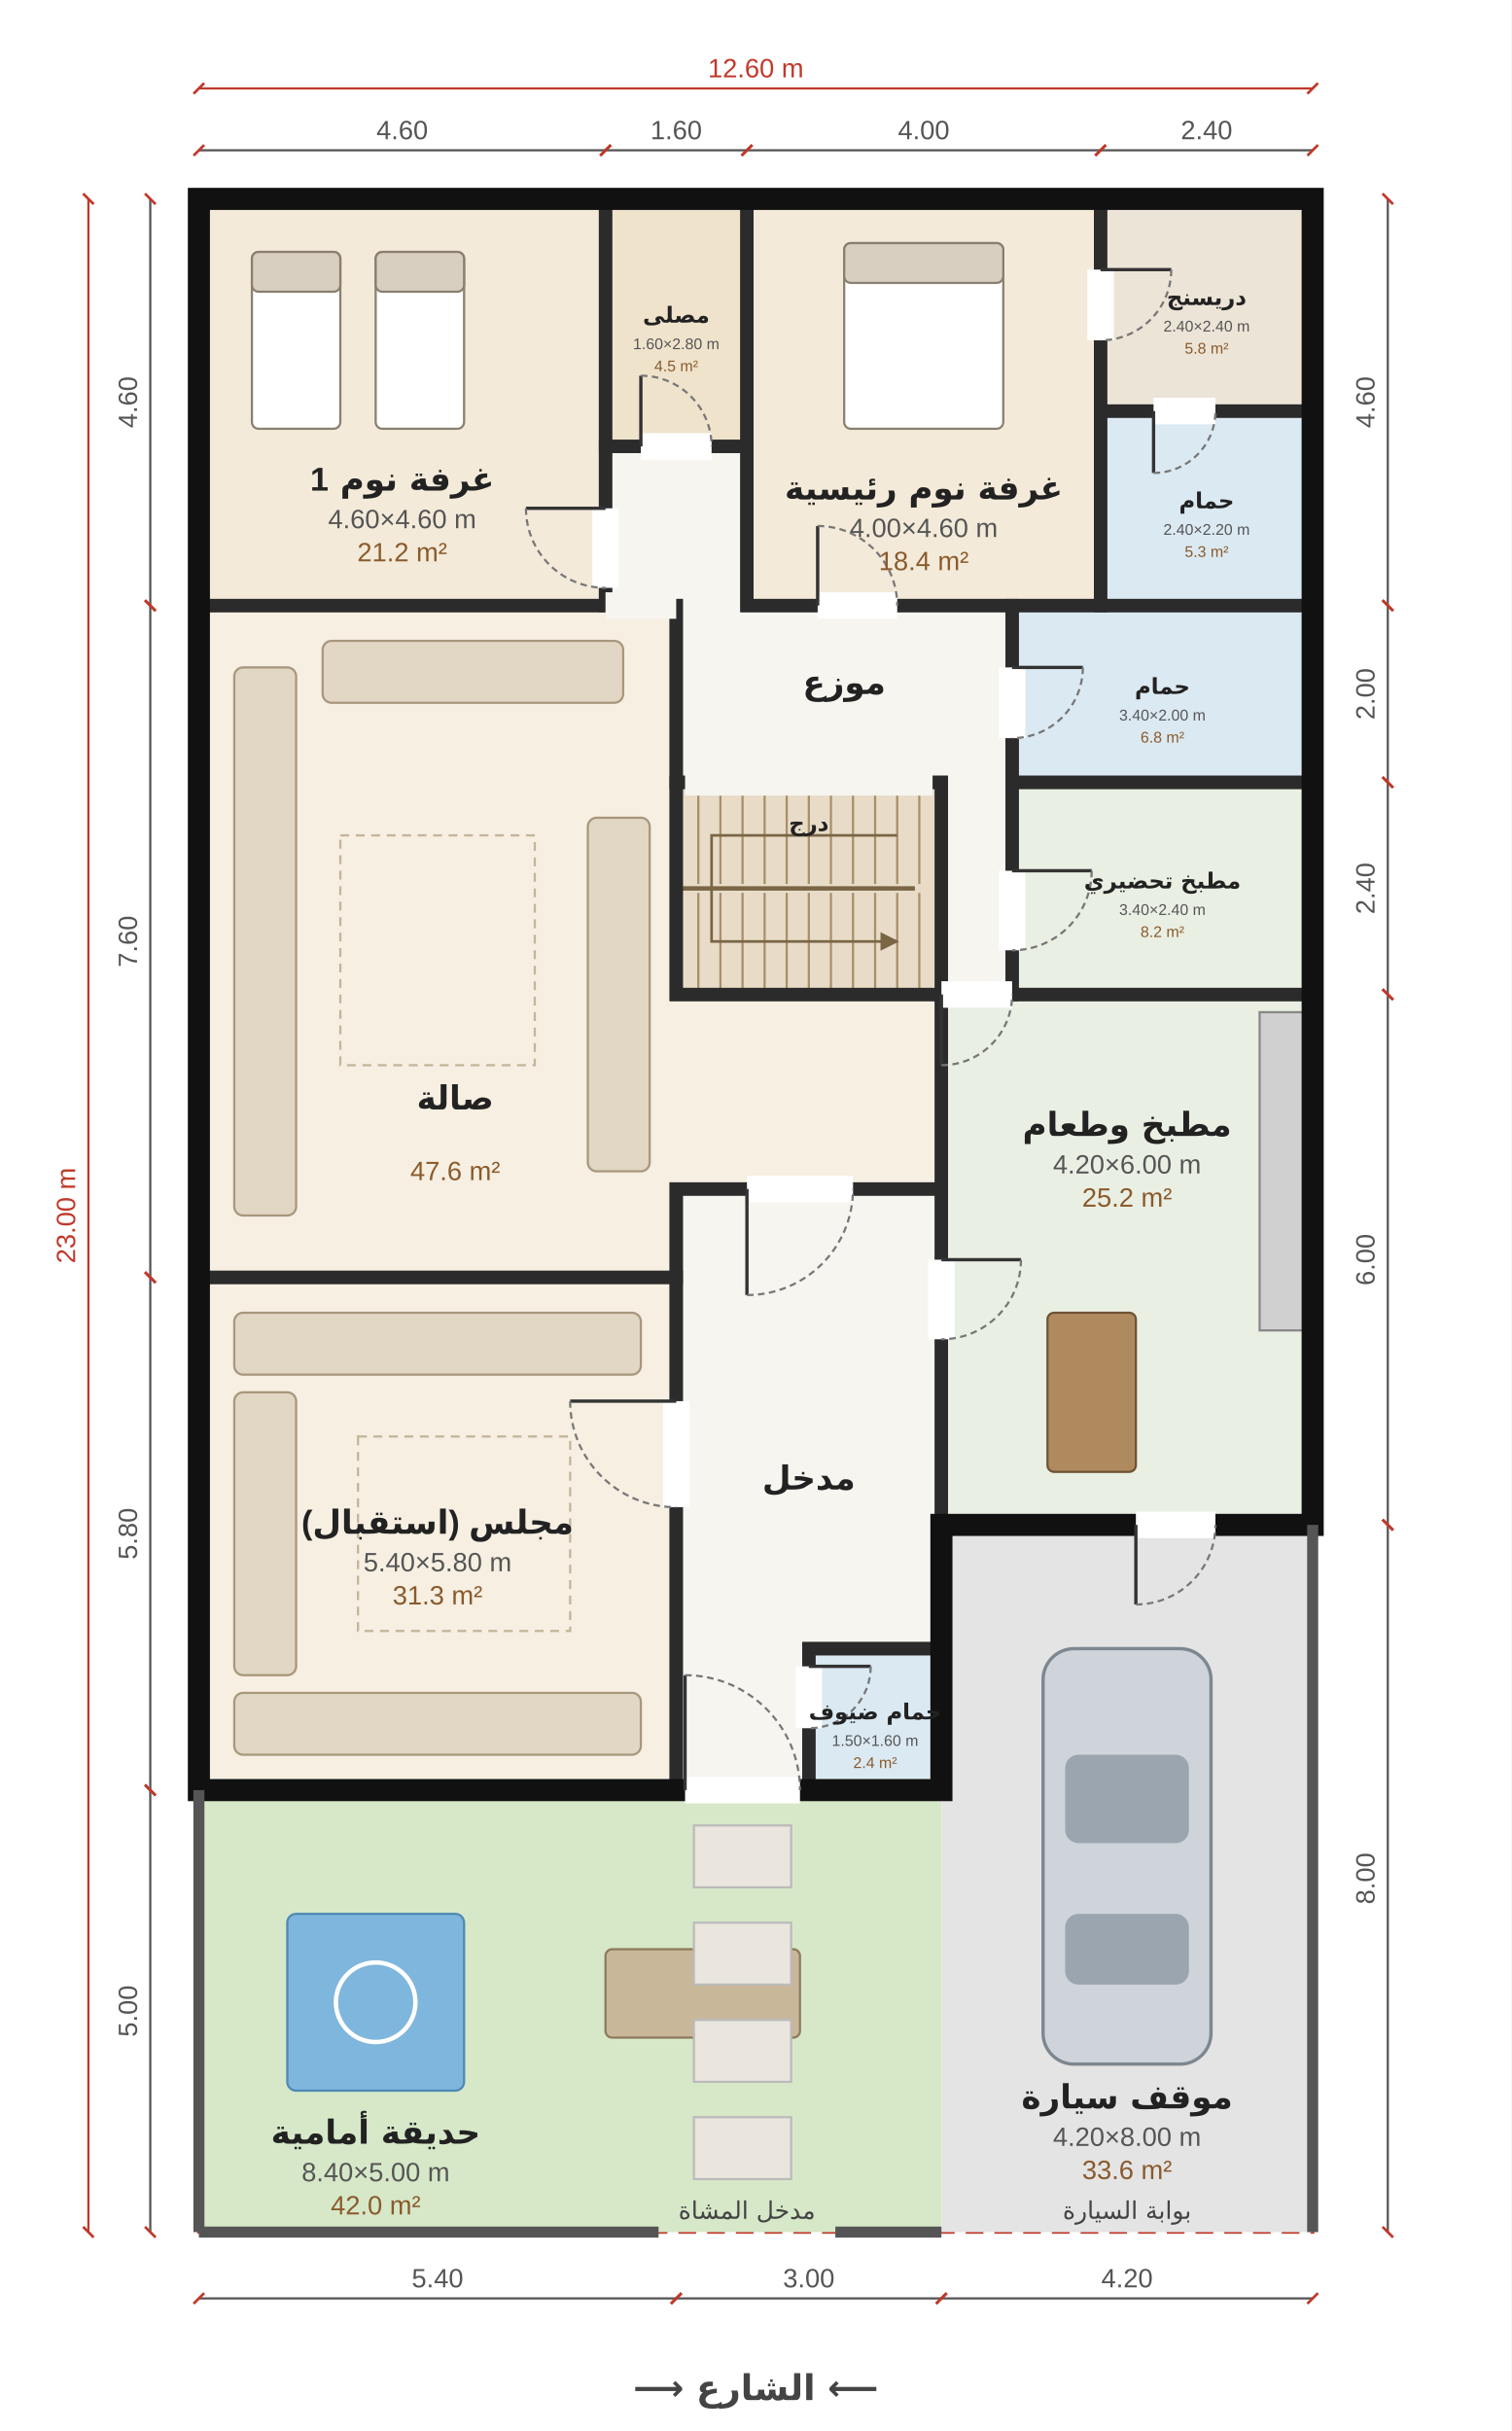
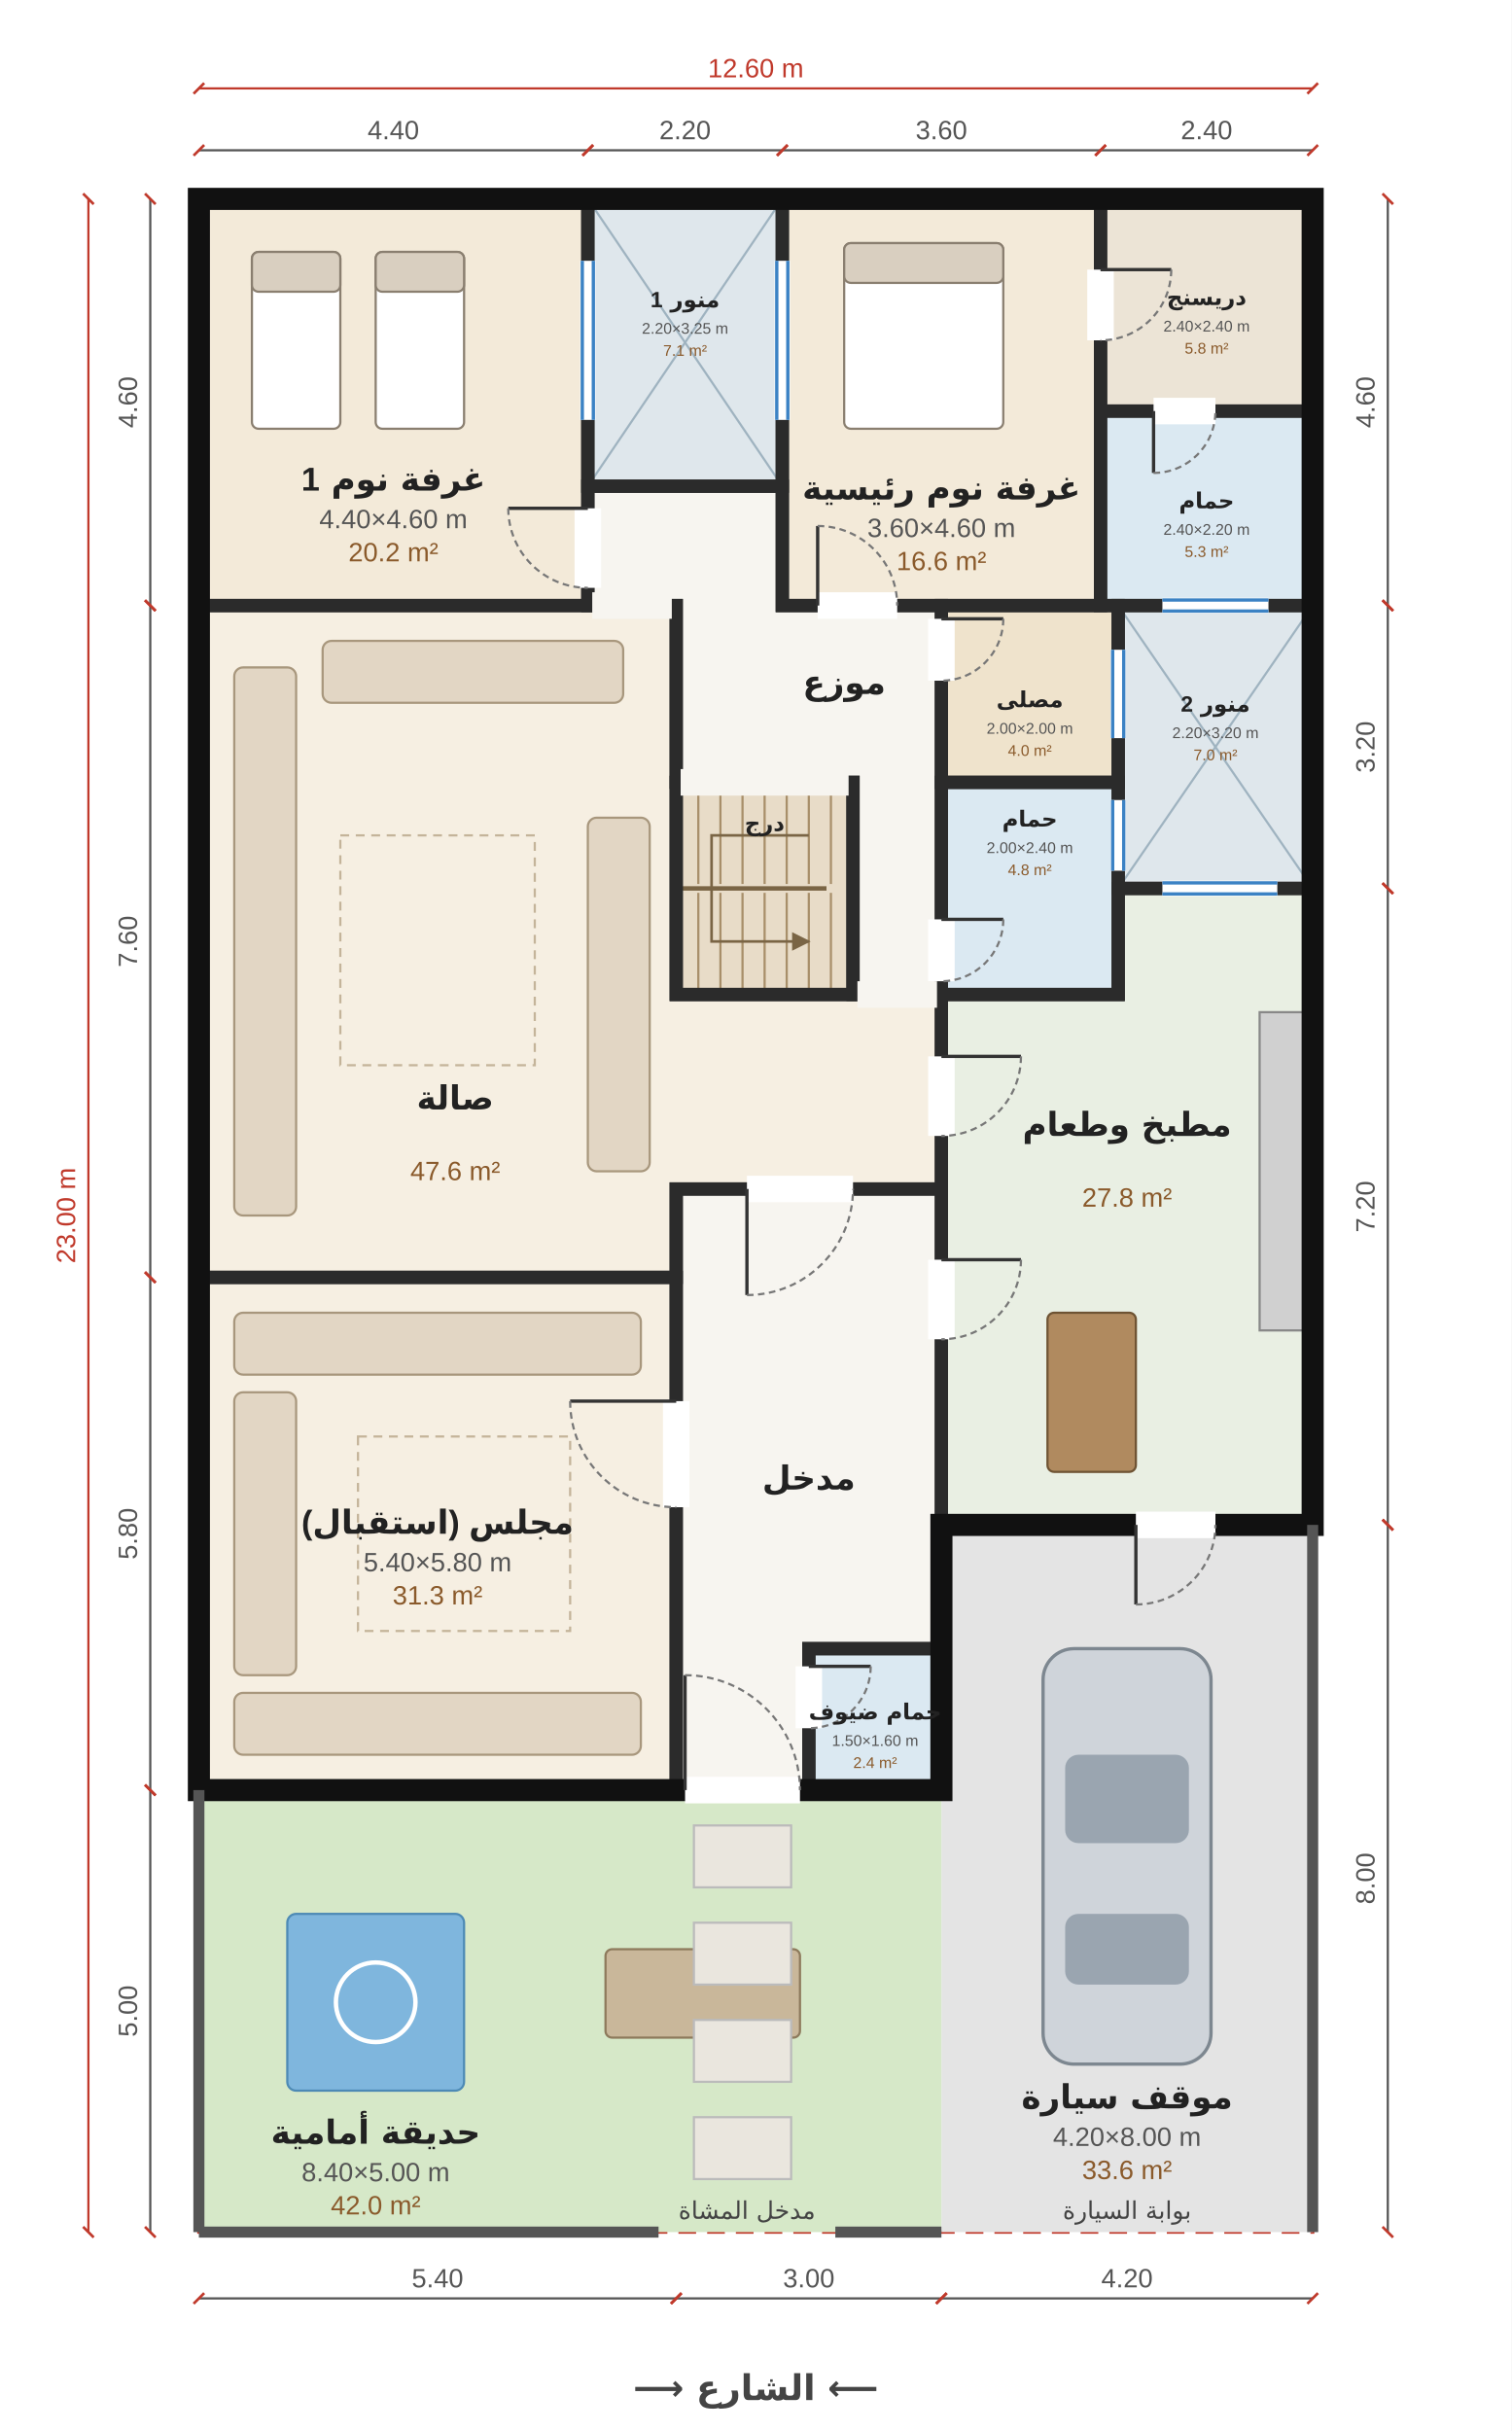
<svg xmlns="http://www.w3.org/2000/svg" viewBox="0 0 684 1100" width="684" height="1100" font-family="Tahoma, Arial, sans-serif" direction="rtl">
  <rect width="684" height="1100" fill="#ffffff" />
  <rect x="90" y="90" width="504.0" height="920.0" fill="none" stroke="#c0392b" stroke-width="1.5" stroke-dasharray="8 5" />
-   <polygon points="90.0,90.0 274.0,90.0 274.0,274.0 90.0,274.0" fill="#f3ead9" />
-   <polygon points="274.0,90.0 338.0,90.0 338.0,202.0 274.0,202.0" fill="#efe3cc" />
-   <polygon points="338.0,90.0 498.0,90.0 498.0,274.0 338.0,274.0" fill="#f3ead9" />
+   <polygon points="90.0,90.0 266.0,90.0 266.0,274.0 90.0,274.0" fill="#f3ead9" />
+   <polygon points="266.0,90.0 354.0,90.0 354.0,220.0 266.0,220.0" fill="#dfe7ec" />
+   <polygon points="354.0,90.0 498.0,90.0 498.0,274.0 354.0,274.0" fill="#f3ead9" />
  <polygon points="498.0,90.0 594.0,90.0 594.0,186.0 498.0,186.0" fill="#ece4d6" />
  <polygon points="498.0,186.0 594.0,186.0 594.0,274.0 498.0,274.0" fill="#dbe9f2" />
-   <polygon points="274.0,202.0 338.0,202.0 338.0,274.0 458.0,274.0 458.0,450.0 426.0,450.0 426.0,354.0 306.0,354.0 306.0,274.0 274.0,274.0" fill="#f7f5f0" />
-   <polygon points="458.0,274.0 594.0,274.0 594.0,354.0 458.0,354.0" fill="#dbe9f2" />
-   <polygon points="458.0,354.0 594.0,354.0 594.0,450.0 458.0,450.0" fill="#e9efe3" />
+   <polygon points="266.0,220.0 354.0,220.0 354.0,274.0 426.0,274.0 426.0,450.0 386.0,450.0 386.0,354.0 306.0,354.0 306.0,274.0 266.0,274.0" fill="#f7f5f0" />
+   <polygon points="426.0,274.0 506.0,274.0 506.0,354.0 426.0,354.0" fill="#efe3cc" />
+   <polygon points="426.0,354.0 506.0,354.0 506.0,450.0 426.0,450.0" fill="#dbe9f2" />
+   <polygon points="506.0,274.0 594.0,274.0 594.0,402.0 506.0,402.0" fill="#dfe7ec" />
  <polygon points="90.0,274.0 306.0,274.0 306.0,450.0 426.0,450.0 426.0,538.0 306.0,538.0 306.0,578.0 90.0,578.0" fill="#f6efe2" />
-   <polygon points="306.0,354.0 426.0,354.0 426.0,450.0 306.0,450.0" fill="#e8dcc8" />
-   <polygon points="426.0,450.0 594.0,450.0 594.0,690.0 426.0,690.0" fill="#e9efe3" />
+   <polygon points="306.0,354.0 386.0,354.0 386.0,450.0 306.0,450.0" fill="#e8dcc8" />
+   <polygon points="426.0,450.0 506.0,450.0 506.0,402.0 594.0,402.0 594.0,690.0 426.0,690.0" fill="#e9efe3" />
  <polygon points="90.0,578.0 306.0,578.0 306.0,810.0 90.0,810.0" fill="#f6efe2" />
  <polygon points="306.0,538.0 426.0,538.0 426.0,746.0 366.0,746.0 366.0,810.0 306.0,810.0" fill="#f7f5f0" />
  <polygon points="366.0,746.0 426.0,746.0 426.0,810.0 366.0,810.0" fill="#dbe9f2" />
  <polygon points="426.0,690.0 594.0,690.0 594.0,1010.0 426.0,1010.0" fill="#e4e4e4" />
  <polygon points="90.0,810.0 426.0,810.0 426.0,1010.0 90.0,1010.0" fill="#d6e8c8" />
  <line x1="316.0" y1="354.0" x2="316.0" y2="400.0" stroke="#a88f6a" stroke-width="1" />
  <line x1="316.0" y1="404.0" x2="316.0" y2="450.0" stroke="#a88f6a" stroke-width="1" />
  <line x1="326.0" y1="354.0" x2="326.0" y2="400.0" stroke="#a88f6a" stroke-width="1" />
  <line x1="326.0" y1="404.0" x2="326.0" y2="450.0" stroke="#a88f6a" stroke-width="1" />
  <line x1="336.0" y1="354.0" x2="336.0" y2="400.0" stroke="#a88f6a" stroke-width="1" />
  <line x1="336.0" y1="404.0" x2="336.0" y2="450.0" stroke="#a88f6a" stroke-width="1" />
  <line x1="346.0" y1="354.0" x2="346.0" y2="400.0" stroke="#a88f6a" stroke-width="1" />
  <line x1="346.0" y1="404.0" x2="346.0" y2="450.0" stroke="#a88f6a" stroke-width="1" />
  <line x1="356.0" y1="354.0" x2="356.0" y2="400.0" stroke="#a88f6a" stroke-width="1" />
  <line x1="356.0" y1="404.0" x2="356.0" y2="450.0" stroke="#a88f6a" stroke-width="1" />
  <line x1="366.0" y1="354.0" x2="366.0" y2="400.0" stroke="#a88f6a" stroke-width="1" />
  <line x1="366.0" y1="404.0" x2="366.0" y2="450.0" stroke="#a88f6a" stroke-width="1" />
  <line x1="376.0" y1="354.0" x2="376.0" y2="400.0" stroke="#a88f6a" stroke-width="1" />
  <line x1="376.0" y1="404.0" x2="376.0" y2="450.0" stroke="#a88f6a" stroke-width="1" />
-   <line x1="386.0" y1="354.0" x2="386.0" y2="400.0" stroke="#a88f6a" stroke-width="1" />
-   <line x1="386.0" y1="404.0" x2="386.0" y2="450.0" stroke="#a88f6a" stroke-width="1" />
-   <line x1="396.0" y1="354.0" x2="396.0" y2="400.0" stroke="#a88f6a" stroke-width="1" />
-   <line x1="396.0" y1="404.0" x2="396.0" y2="450.0" stroke="#a88f6a" stroke-width="1" />
-   <line x1="406.0" y1="354.0" x2="406.0" y2="400.0" stroke="#a88f6a" stroke-width="1" />
-   <line x1="406.0" y1="404.0" x2="406.0" y2="450.0" stroke="#a88f6a" stroke-width="1" />
-   <line x1="416.0" y1="354.0" x2="416.0" y2="400.0" stroke="#a88f6a" stroke-width="1" />
-   <line x1="416.0" y1="404.0" x2="416.0" y2="450.0" stroke="#a88f6a" stroke-width="1" />
-   <line x1="306.0" y1="402.0" x2="414.0" y2="402.0" stroke="#7a6545" stroke-width="2" />
-   <path d="M406.0,378.0 L322.0,378.0 L322.0,426.0 L406.0,426.0" fill="none" stroke="#7a6545" stroke-width="1.2" marker-end="url(#arr)" />
+   <line x1="306.0" y1="402.0" x2="374.0" y2="402.0" stroke="#7a6545" stroke-width="2" />
+   <path d="M366.0,378.0 L322.0,378.0 L322.0,426.0 L366.0,426.0" fill="none" stroke="#7a6545" stroke-width="1.2" marker-end="url(#arr)" />
  <rect x="130.0" y="866.0" width="80.0" height="80.0" fill="#7fb6dd" stroke="#4d8ab5" rx="4" />
  <circle cx="170.0" cy="906.0" r="18.0" fill="none" stroke="#fff" stroke-width="2" />
  <rect x="274.0" y="882.0" width="88.0" height="40.0" fill="#c9b79a" stroke="#8d7a5c" rx="3" />
  <rect x="314.0" y="826.0" width="44.0" height="28.0" fill="#eae6de" stroke="#bbb" />
  <rect x="314.0" y="870.0" width="44.0" height="28.0" fill="#eae6de" stroke="#bbb" />
  <rect x="314.0" y="914" width="44.0" height="28.0" fill="#eae6de" stroke="#bbb" />
  <rect x="314.0" y="958.0" width="44.0" height="28.0" fill="#eae6de" stroke="#bbb" />
  <rect x="472.0" y="746.0" width="76.0" height="188.0" rx="14" fill="#cfd4da" stroke="#7d8790" stroke-width="1.5" />
  <rect x="482.0" y="794.0" width="56.0" height="40.0" rx="6" fill="#9aa5b0" />
  <rect x="482.0" y="866.0" width="56.0" height="32.0" rx="6" fill="#9aa5b0" />
  <rect x="114.0" y="114.0" width="40.0" height="80.0" fill="#fff" stroke="#8a7f70" rx="3" />
  <rect x="114.0" y="114.0" width="40.0" height="18.0" fill="#d9cfc0" stroke="#8a7f70" rx="3" />
  <rect x="170.0" y="114.0" width="40.0" height="80.0" fill="#fff" stroke="#8a7f70" rx="3" />
  <rect x="170.0" y="114.0" width="40.0" height="18.0" fill="#d9cfc0" stroke="#8a7f70" rx="3" />
  <rect x="382.0" y="110.0" width="72.0" height="84.0" fill="#fff" stroke="#8a7f70" rx="3" />
  <rect x="382.0" y="110.0" width="72.0" height="18.0" fill="#d9cfc0" stroke="#8a7f70" rx="3" />
  <rect x="570.0" y="458.0" width="24.0" height="144.0" fill="#d0d0d0" stroke="#888" />
  <rect x="474.0" y="594.0" width="40.0" height="72.0" fill="#b08a5f" stroke="#6e5333" rx="3" />
  <rect x="106.0" y="594.0" width="184.0" height="28.0" fill="#e2d6c4" stroke="#a8977d" rx="4" />
  <rect x="106.0" y="766.0" width="184.0" height="28.0" fill="#e2d6c4" stroke="#a8977d" rx="4" />
  <rect x="106.0" y="630.0" width="28.0" height="128.0" fill="#e2d6c4" stroke="#a8977d" rx="4" />
  <rect x="106.0" y="302.0" width="28.0" height="248.0" fill="#e2d6c4" stroke="#a8977d" rx="4" />
  <rect x="146.0" y="290.0" width="136.0" height="28.0" fill="#e2d6c4" stroke="#a8977d" rx="4" />
  <rect x="266.0" y="370.0" width="28.0" height="160.0" fill="#e2d6c4" stroke="#a8977d" rx="4" />
  <rect x="162.0" y="650.0" width="96.0" height="88.0" fill="none" stroke="#c4b49a" stroke-dasharray="4 3" />
  <rect x="154.0" y="378.0" width="88.0" height="104.0" fill="none" stroke="#c4b49a" stroke-dasharray="4 3" />
-   <polygon points="90.0,90.0 274.0,90.0 274.0,274.0 90.0,274.0" fill="none" stroke="#2b2b2b" stroke-width="6.0" stroke-linejoin="miter" />
-   <polygon points="274.0,90.0 338.0,90.0 338.0,202.0 274.0,202.0" fill="none" stroke="#2b2b2b" stroke-width="6.0" stroke-linejoin="miter" />
-   <polygon points="338.0,90.0 498.0,90.0 498.0,274.0 338.0,274.0" fill="none" stroke="#2b2b2b" stroke-width="6.0" stroke-linejoin="miter" />
+   <line x1="266.0" y1="90" x2="354.0" y2="220.0" stroke="#9fb3c0" stroke-width="1" />
+   <line x1="354.0" y1="90" x2="266.0" y2="220.0" stroke="#9fb3c0" stroke-width="1" />
+   <line x1="506.0" y1="274.0" x2="594.0" y2="402.0" stroke="#9fb3c0" stroke-width="1" />
+   <line x1="594.0" y1="274.0" x2="506.0" y2="402.0" stroke="#9fb3c0" stroke-width="1" />
+   <polygon points="90.0,90.0 266.0,90.0 266.0,274.0 90.0,274.0" fill="none" stroke="#2b2b2b" stroke-width="6.0" stroke-linejoin="miter" />
+   <polygon points="266.0,90.0 354.0,90.0 354.0,220.0 266.0,220.0" fill="none" stroke="#2b2b2b" stroke-width="6.0" stroke-linejoin="miter" />
+   <polygon points="354.0,90.0 498.0,90.0 498.0,274.0 354.0,274.0" fill="none" stroke="#2b2b2b" stroke-width="6.0" stroke-linejoin="miter" />
  <polygon points="498.0,90.0 594.0,90.0 594.0,186.0 498.0,186.0" fill="none" stroke="#2b2b2b" stroke-width="6.0" stroke-linejoin="miter" />
  <polygon points="498.0,186.0 594.0,186.0 594.0,274.0 498.0,274.0" fill="none" stroke="#2b2b2b" stroke-width="6.0" stroke-linejoin="miter" />
-   <polygon points="274.0,202.0 338.0,202.0 338.0,274.0 458.0,274.0 458.0,450.0 426.0,450.0 426.0,354.0 306.0,354.0 306.0,274.0 274.0,274.0" fill="none" stroke="#2b2b2b" stroke-width="6.0" stroke-linejoin="miter" />
-   <polygon points="458.0,274.0 594.0,274.0 594.0,354.0 458.0,354.0" fill="none" stroke="#2b2b2b" stroke-width="6.0" stroke-linejoin="miter" />
-   <polygon points="458.0,354.0 594.0,354.0 594.0,450.0 458.0,450.0" fill="none" stroke="#2b2b2b" stroke-width="6.0" stroke-linejoin="miter" />
+   <polygon points="266.0,220.0 354.0,220.0 354.0,274.0 426.0,274.0 426.0,450.0 386.0,450.0 386.0,354.0 306.0,354.0 306.0,274.0 266.0,274.0" fill="none" stroke="#2b2b2b" stroke-width="6.0" stroke-linejoin="miter" />
+   <polygon points="426.0,274.0 506.0,274.0 506.0,354.0 426.0,354.0" fill="none" stroke="#2b2b2b" stroke-width="6.0" stroke-linejoin="miter" />
+   <polygon points="426.0,354.0 506.0,354.0 506.0,450.0 426.0,450.0" fill="none" stroke="#2b2b2b" stroke-width="6.0" stroke-linejoin="miter" />
+   <polygon points="506.0,274.0 594.0,274.0 594.0,402.0 506.0,402.0" fill="none" stroke="#2b2b2b" stroke-width="6.0" stroke-linejoin="miter" />
  <polygon points="90.0,274.0 306.0,274.0 306.0,450.0 426.0,450.0 426.0,538.0 306.0,538.0 306.0,578.0 90.0,578.0" fill="none" stroke="#2b2b2b" stroke-width="6.0" stroke-linejoin="miter" />
-   <polygon points="306.0,354.0 426.0,354.0 426.0,450.0 306.0,450.0" fill="none" stroke="#2b2b2b" stroke-width="6.0" stroke-linejoin="miter" />
-   <polygon points="426.0,450.0 594.0,450.0 594.0,690.0 426.0,690.0" fill="none" stroke="#2b2b2b" stroke-width="6.0" stroke-linejoin="miter" />
+   <polygon points="306.0,354.0 386.0,354.0 386.0,450.0 306.0,450.0" fill="none" stroke="#2b2b2b" stroke-width="6.0" stroke-linejoin="miter" />
+   <polygon points="426.0,450.0 506.0,450.0 506.0,402.0 594.0,402.0 594.0,690.0 426.0,690.0" fill="none" stroke="#2b2b2b" stroke-width="6.0" stroke-linejoin="miter" />
  <polygon points="90.0,578.0 306.0,578.0 306.0,810.0 90.0,810.0" fill="none" stroke="#2b2b2b" stroke-width="6.0" stroke-linejoin="miter" />
  <polygon points="306.0,538.0 426.0,538.0 426.0,746.0 366.0,746.0 366.0,810.0 306.0,810.0" fill="none" stroke="#2b2b2b" stroke-width="6.0" stroke-linejoin="miter" />
  <polygon points="366.0,746.0 426.0,746.0 426.0,810.0 366.0,810.0" fill="none" stroke="#2b2b2b" stroke-width="6.0" stroke-linejoin="miter" />
  <polygon points="90.0,90.0 594.0,90.0 594.0,690.0 426.0,690.0 426.0,810.0 90.0,810.0" fill="none" stroke="#111" stroke-width="10.0" stroke-linejoin="miter" />
  <polyline points="90.0,810.0 90.0,1010.0" stroke="#555" stroke-width="5" fill="none" />
  <polyline points="594.0,690.0 594.0,1010.0" stroke="#555" stroke-width="5" fill="none" />
  <polyline points="90.0,1010.0 298.0,1010.0" stroke="#555" stroke-width="5" fill="none" />
  <polyline points="378.0,1010.0 426.0,1010.0" stroke="#555" stroke-width="5" fill="none" />
-   <line x1="274.0" y1="230.0" x2="274.0" y2="266.0" stroke="#fff" stroke-width="12.0" />
-   <line x1="274.0" y1="230.0" x2="238" y2="230.0" stroke="#333" stroke-width="1.5" />
-   <path d="M238,230.0 A36,36 0 0 0 274.0,266.0" fill="none" stroke="#777" stroke-width="1" stroke-dasharray="3 2" />
-   <line x1="290.0" y1="202.0" x2="322.0" y2="202.0" stroke="#fff" stroke-width="12.0" />
-   <line x1="290.0" y1="202.0" x2="290.0" y2="170.0" stroke="#333" stroke-width="1.5" />
-   <path d="M290.0,170.0 A32,32 0 0 1 322.0,202.0" fill="none" stroke="#777" stroke-width="1" stroke-dasharray="3 2" />
+   <line x1="266.0" y1="230.0" x2="266.0" y2="266.0" stroke="#fff" stroke-width="12.0" />
+   <line x1="266.0" y1="230.0" x2="230.0" y2="230.0" stroke="#333" stroke-width="1.5" />
+   <path d="M230.0,230.0 A36,36 0 0 0 266.0,266.0" fill="none" stroke="#777" stroke-width="1" stroke-dasharray="3 2" />
  <line x1="370.0" y1="274.0" x2="406.0" y2="274.0" stroke="#fff" stroke-width="12.0" />
  <line x1="370.0" y1="274.0" x2="370.0" y2="238" stroke="#333" stroke-width="1.5" />
  <path d="M370.0,238 A36,36 0 0 1 406.0,274.0" fill="none" stroke="#777" stroke-width="1" stroke-dasharray="3 2" />
  <line x1="498.0" y1="122.0" x2="498.0" y2="154.0" stroke="#fff" stroke-width="12.0" />
  <line x1="498.0" y1="122.0" x2="530.0" y2="122.0" stroke="#333" stroke-width="1.5" />
  <path d="M530.0,122.0 A32.0,32.0 0 0 1 498.0,154.0" fill="none" stroke="#777" stroke-width="1" stroke-dasharray="3 2" />
  <line x1="522.0" y1="186.0" x2="550.0" y2="186.0" stroke="#fff" stroke-width="12.0" />
  <line x1="522.0" y1="186.0" x2="522.0" y2="214" stroke="#333" stroke-width="1.5" />
  <path d="M522.0,214 A28,28 0 0 0 550.0,186.0" fill="none" stroke="#777" stroke-width="1" stroke-dasharray="3 2" />
-   <line x1="458.0" y1="302.0" x2="458.0" y2="334.0" stroke="#fff" stroke-width="12.0" />
-   <line x1="458.0" y1="302.0" x2="490.0" y2="302.0" stroke="#333" stroke-width="1.5" />
-   <path d="M490.0,302.0 A32,32 0 0 1 458.0,334.0" fill="none" stroke="#777" stroke-width="1" stroke-dasharray="3 2" />
-   <line x1="458.0" y1="394.0" x2="458.0" y2="430.0" stroke="#fff" stroke-width="12.0" />
-   <line x1="458.0" y1="394.0" x2="494.0" y2="394.0" stroke="#333" stroke-width="1.5" />
-   <path d="M494.0,394.0 A36,36 0 0 1 458.0,430.0" fill="none" stroke="#777" stroke-width="1" stroke-dasharray="3 2" />
-   <line x1="426.0" y1="450.0" x2="458.0" y2="450.0" stroke="#fff" stroke-width="12.0" />
-   <line x1="426.0" y1="450.0" x2="426.0" y2="482" stroke="#333" stroke-width="1.5" />
-   <path d="M426.0,482 A32,32 0 0 0 458.0,450.0" fill="none" stroke="#777" stroke-width="1" stroke-dasharray="3 2" />
+   <line x1="426.0" y1="280.0" x2="426.0" y2="308.0" stroke="#fff" stroke-width="12.0" />
+   <line x1="426.0" y1="280.0" x2="454" y2="280.0" stroke="#333" stroke-width="1.5" />
+   <path d="M454,280.0 A28,28 0 0 1 426.0,308.0" fill="none" stroke="#777" stroke-width="1" stroke-dasharray="3 2" />
+   <line x1="426.0" y1="416.0" x2="426.0" y2="444.0" stroke="#fff" stroke-width="12.0" />
+   <line x1="426.0" y1="416.0" x2="454.0" y2="416.0" stroke="#333" stroke-width="1.5" />
+   <path d="M454.0,416.0 A28,28 0 0 1 426.0,444.0" fill="none" stroke="#777" stroke-width="1" stroke-dasharray="3 2" />
+   <line x1="426.0" y1="478.0" x2="426.0" y2="514.0" stroke="#fff" stroke-width="12.0" />
+   <line x1="426.0" y1="478.0" x2="462.0" y2="478.0" stroke="#333" stroke-width="1.5" />
+   <path d="M462.0,478.0 A36,36 0 0 1 426.0,514.0" fill="none" stroke="#777" stroke-width="1" stroke-dasharray="3 2" />
  <line x1="338.0" y1="538.0" x2="386.0" y2="538.0" stroke="#fff" stroke-width="12.0" />
  <line x1="338.0" y1="538.0" x2="338.0" y2="586.0" stroke="#333" stroke-width="1.5" />
  <path d="M338.0,586.0 A48,48 0 0 0 386.0,538.0" fill="none" stroke="#777" stroke-width="1" stroke-dasharray="3 2" />
  <line x1="306.0" y1="634.0" x2="306.0" y2="682.0" stroke="#fff" stroke-width="12.0" />
  <line x1="306.0" y1="634.0" x2="258.0" y2="634.0" stroke="#333" stroke-width="1.5" />
  <path d="M258.0,634.0 A48,48 0 0 0 306.0,682.0" fill="none" stroke="#777" stroke-width="1" stroke-dasharray="3 2" />
  <line x1="426.0" y1="570.0" x2="426.0" y2="606.0" stroke="#fff" stroke-width="12.0" />
  <line x1="426.0" y1="570.0" x2="462.0" y2="570.0" stroke="#333" stroke-width="1.5" />
  <path d="M462.0,570.0 A36,36 0 0 1 426.0,606.0" fill="none" stroke="#777" stroke-width="1" stroke-dasharray="3 2" />
  <line x1="366.0" y1="754.0" x2="366.0" y2="782.0" stroke="#fff" stroke-width="12.0" />
  <line x1="366.0" y1="754.0" x2="394.0" y2="754.0" stroke="#333" stroke-width="1.5" />
  <path d="M394.0,754.0 A28,28 0 0 1 366.0,782.0" fill="none" stroke="#777" stroke-width="1" stroke-dasharray="3 2" />
  <line x1="310.0" y1="810.0" x2="362.0" y2="810.0" stroke="#fff" stroke-width="12.0" />
  <line x1="310.0" y1="810.0" x2="310.0" y2="758.0" stroke="#333" stroke-width="1.5" />
  <path d="M310.0,758.0 A52,52 0 0 1 362.0,810.0" fill="none" stroke="#777" stroke-width="1" stroke-dasharray="3 2" />
  <line x1="514.0" y1="690.0" x2="550.0" y2="690.0" stroke="#fff" stroke-width="12.0" />
  <line x1="514.0" y1="690.0" x2="514.0" y2="726.0" stroke="#333" stroke-width="1.5" />
  <path d="M514.0,726.0 A36,36 0 0 0 550.0,690.0" fill="none" stroke="#777" stroke-width="1" stroke-dasharray="3 2" />
-   <line x1="274.0" y1="274.0" x2="306.0" y2="274.0" stroke="#f7f5f0" stroke-width="12.0" />
-   <line x1="310.0" y1="354.0" x2="422.0" y2="354.0" stroke="#f7f5f0" stroke-width="12.0" />
-   <text x="182.0" y="222.0" text-anchor="middle" font-size="15" font-weight="bold" fill="#222">غرفة نوم 1</text>
-   <text x="182.0" y="239.0" text-anchor="middle" font-size="12" fill="#555" direction="ltr">4.60×4.60 m</text>
-   <text x="182.0" y="254.0" text-anchor="middle" font-size="12" fill="#8a5a2b" direction="ltr">21.2 m²</text>
-   <text x="306.0" y="146.0" text-anchor="middle" font-size="10" font-weight="bold" fill="#222">مصلى</text>
-   <text x="306.0" y="158.0" text-anchor="middle" font-size="7" fill="#555" direction="ltr">1.60×2.80 m</text>
-   <text x="306.0" y="168.0" text-anchor="middle" font-size="7" fill="#8a5a2b" direction="ltr">4.5 m²</text>
-   <text x="418.0" y="226.0" text-anchor="middle" font-size="15" font-weight="bold" fill="#222">غرفة نوم رئيسية</text>
-   <text x="418.0" y="243.0" text-anchor="middle" font-size="12" fill="#555" direction="ltr">4.00×4.60 m</text>
-   <text x="418.0" y="258.0" text-anchor="middle" font-size="12" fill="#8a5a2b" direction="ltr">18.4 m²</text>
+   <line x1="268.0" y1="274.0" x2="304.0" y2="274.0" stroke="#f7f5f0" stroke-width="12.0" />
+   <line x1="308.0" y1="354.0" x2="384.0" y2="354.0" stroke="#f7f5f0" stroke-width="12.0" />
+   <line x1="388.0" y1="450.0" x2="424.0" y2="450.0" stroke="#f7f5f0" stroke-width="12.0" />
+   <line x1="266.0" y1="118.0" x2="266.0" y2="190.0" stroke="#fff" stroke-width="7.0" />
+   <line x1="263.5" y1="118.0" x2="263.5" y2="190.0" stroke="#3b82c4" stroke-width="1.5" />
+   <line x1="268.5" y1="118.0" x2="268.5" y2="190.0" stroke="#3b82c4" stroke-width="1.5" />
+   <line x1="354.0" y1="118.0" x2="354.0" y2="190.0" stroke="#fff" stroke-width="7.0" />
+   <line x1="351.5" y1="118.0" x2="351.5" y2="190.0" stroke="#3b82c4" stroke-width="1.5" />
+   <line x1="356.5" y1="118.0" x2="356.5" y2="190.0" stroke="#3b82c4" stroke-width="1.5" />
+   <line x1="526.0" y1="274.0" x2="574.0" y2="274.0" stroke="#fff" stroke-width="7.0" />
+   <line x1="526.0" y1="271.5" x2="574.0" y2="271.5" stroke="#3b82c4" stroke-width="1.5" />
+   <line x1="526.0" y1="276.5" x2="574.0" y2="276.5" stroke="#3b82c4" stroke-width="1.5" />
+   <line x1="506.0" y1="294.0" x2="506.0" y2="334.0" stroke="#fff" stroke-width="7.0" />
+   <line x1="503.5" y1="294.0" x2="503.5" y2="334.0" stroke="#3b82c4" stroke-width="1.5" />
+   <line x1="508.5" y1="294.0" x2="508.5" y2="334.0" stroke="#3b82c4" stroke-width="1.5" />
+   <line x1="506.0" y1="362.0" x2="506.0" y2="394.0" stroke="#fff" stroke-width="7.0" />
+   <line x1="503.5" y1="362.0" x2="503.5" y2="394.0" stroke="#3b82c4" stroke-width="1.5" />
+   <line x1="508.5" y1="362.0" x2="508.5" y2="394.0" stroke="#3b82c4" stroke-width="1.5" />
+   <line x1="526.0" y1="402.0" x2="578.0" y2="402.0" stroke="#fff" stroke-width="7.0" />
+   <line x1="526.0" y1="399.5" x2="578.0" y2="399.5" stroke="#3b82c4" stroke-width="1.5" />
+   <line x1="526.0" y1="404.5" x2="578.0" y2="404.5" stroke="#3b82c4" stroke-width="1.5" />
+   <text x="178.0" y="222.0" text-anchor="middle" font-size="15" font-weight="bold" fill="#222">غرفة نوم 1</text>
+   <text x="178.0" y="239.0" text-anchor="middle" font-size="12" fill="#555" direction="ltr">4.40×4.60 m</text>
+   <text x="178.0" y="254.0" text-anchor="middle" font-size="12" fill="#8a5a2b" direction="ltr">20.2 m²</text>
+   <text x="310.0" y="139.0" text-anchor="middle" font-size="10" font-weight="bold" fill="#222">منور 1</text>
+   <text x="310.0" y="151.0" text-anchor="middle" font-size="7" fill="#555" direction="ltr">2.20×3.25 m</text>
+   <text x="310.0" y="161.0" text-anchor="middle" font-size="7" fill="#8a5a2b" direction="ltr">7.1 m²</text>
+   <text x="426" y="226.0" text-anchor="middle" font-size="15" font-weight="bold" fill="#222">غرفة نوم رئيسية</text>
+   <text x="426" y="243.0" text-anchor="middle" font-size="12" fill="#555" direction="ltr">3.60×4.60 m</text>
+   <text x="426" y="258.0" text-anchor="middle" font-size="12" fill="#8a5a2b" direction="ltr">16.6 m²</text>
  <text x="546.0" y="138.0" text-anchor="middle" font-size="10" font-weight="bold" fill="#222">دريسنج</text>
  <text x="546.0" y="150.0" text-anchor="middle" font-size="7" fill="#555" direction="ltr">2.40×2.40 m</text>
  <text x="546.0" y="160.0" text-anchor="middle" font-size="7" fill="#8a5a2b" direction="ltr">5.8 m²</text>
  <text x="546.0" y="230.0" text-anchor="middle" font-size="10" font-weight="bold" fill="#222">حمام</text>
  <text x="546.0" y="242.0" text-anchor="middle" font-size="7" fill="#555" direction="ltr">2.40×2.20 m</text>
  <text x="546.0" y="252.0" text-anchor="middle" font-size="7" fill="#8a5a2b" direction="ltr">5.3 m²</text>
  <text x="382.0" y="314.0" text-anchor="middle" font-size="15" font-weight="bold" fill="#222">موزع</text>
-   <text x="526.0" y="314.0" text-anchor="middle" font-size="10" font-weight="bold" fill="#222">حمام</text>
-   <text x="526.0" y="326.0" text-anchor="middle" font-size="7" fill="#555" direction="ltr">3.40×2.00 m</text>
-   <text x="526.0" y="336.0" text-anchor="middle" font-size="7" fill="#8a5a2b" direction="ltr">6.8 m²</text>
-   <text x="526.0" y="402.0" text-anchor="middle" font-size="10" font-weight="bold" fill="#222">مطبخ تحضيري</text>
-   <text x="526.0" y="414.0" text-anchor="middle" font-size="7" fill="#555" direction="ltr">3.40×2.40 m</text>
-   <text x="526.0" y="424.0" text-anchor="middle" font-size="7" fill="#8a5a2b" direction="ltr">8.2 m²</text>
+   <text x="466.0" y="320.0" text-anchor="middle" font-size="10" font-weight="bold" fill="#222">مصلى</text>
+   <text x="466.0" y="332.0" text-anchor="middle" font-size="7" fill="#555" direction="ltr">2.00×2.00 m</text>
+   <text x="466.0" y="342.0" text-anchor="middle" font-size="7" fill="#8a5a2b" direction="ltr">4.0 m²</text>
+   <text x="466.0" y="374.0" text-anchor="middle" font-size="10" font-weight="bold" fill="#222">حمام</text>
+   <text x="466.0" y="386.0" text-anchor="middle" font-size="7" fill="#555" direction="ltr">2.00×2.40 m</text>
+   <text x="466.0" y="396.0" text-anchor="middle" font-size="7" fill="#8a5a2b" direction="ltr">4.8 m²</text>
+   <text x="550.0" y="322" text-anchor="middle" font-size="10" font-weight="bold" fill="#222">منور 2</text>
+   <text x="550.0" y="334" text-anchor="middle" font-size="7" fill="#555" direction="ltr">2.20×3.20 m</text>
+   <text x="550.0" y="344" text-anchor="middle" font-size="7" fill="#8a5a2b" direction="ltr">7.0 m²</text>
  <text x="206.0" y="502.0" text-anchor="middle" font-size="15" font-weight="bold" fill="#222">صالة</text>
  <text x="206.0" y="519.0" text-anchor="middle" font-size="12" fill="#555" direction="ltr" />
  <text x="206.0" y="534.0" text-anchor="middle" font-size="12" fill="#8a5a2b" direction="ltr">47.6 m²</text>
-   <text x="366.0" y="376.0" text-anchor="middle" font-size="10" font-weight="bold" fill="#222">درج</text>
+   <text x="346.0" y="376.0" text-anchor="middle" font-size="10" font-weight="bold" fill="#222">درج</text>
  <text x="510.0" y="514.0" text-anchor="middle" font-size="15" font-weight="bold" fill="#222">مطبخ وطعام</text>
-   <text x="510.0" y="531.0" text-anchor="middle" font-size="12" fill="#555" direction="ltr">4.20×6.00 m</text>
-   <text x="510.0" y="546.0" text-anchor="middle" font-size="12" fill="#8a5a2b" direction="ltr">25.2 m²</text>
+   <text x="510.0" y="531.0" text-anchor="middle" font-size="12" fill="#555" direction="ltr" />
+   <text x="510.0" y="546.0" text-anchor="middle" font-size="12" fill="#8a5a2b" direction="ltr">27.8 m²</text>
  <text x="198.0" y="694.0" text-anchor="middle" font-size="15" font-weight="bold" fill="#222">مجلس (استقبال)</text>
  <text x="198.0" y="711.0" text-anchor="middle" font-size="12" fill="#555" direction="ltr">5.40×5.80 m</text>
  <text x="198.0" y="726.0" text-anchor="middle" font-size="12" fill="#8a5a2b" direction="ltr">31.3 m²</text>
  <text x="366.0" y="674.0" text-anchor="middle" font-size="15" font-weight="bold" fill="#222">مدخل</text>
  <text x="396.0" y="778.0" text-anchor="middle" font-size="10" font-weight="bold" fill="#222">حمام ضيوف</text>
  <text x="396.0" y="790.0" text-anchor="middle" font-size="7" fill="#555" direction="ltr">1.50×1.60 m</text>
  <text x="396.0" y="800.0" text-anchor="middle" font-size="7" fill="#8a5a2b" direction="ltr">2.4 m²</text>
  <text x="510.0" y="954.0" text-anchor="middle" font-size="15" font-weight="bold" fill="#222">موقف سيارة</text>
  <text x="510.0" y="971.0" text-anchor="middle" font-size="12" fill="#555" direction="ltr">4.20×8.00 m</text>
  <text x="510.0" y="986.0" text-anchor="middle" font-size="12" fill="#8a5a2b" direction="ltr">33.6 m²</text>
  <text x="170.0" y="970.0" text-anchor="middle" font-size="15" font-weight="bold" fill="#222">حديقة أمامية</text>
  <text x="170.0" y="987.0" text-anchor="middle" font-size="12" fill="#555" direction="ltr">8.40×5.00 m</text>
  <text x="170.0" y="1002.0" text-anchor="middle" font-size="12" fill="#8a5a2b" direction="ltr">42.0 m²</text>
  <defs>
    <marker id="arr" viewBox="0 0 10 10" refX="9" refY="5" markerWidth="7" markerHeight="7" orient="auto-start-reverse">
      <path d="M0,0 L10,5 L0,10 z" fill="#7a6545" />
    </marker>
    <marker id="tk" viewBox="0 0 10 10" refX="5" refY="5" markerWidth="8" markerHeight="8" orient="auto">
      <path d="M2,8 L8,2" stroke="#c0392b" stroke-width="1.5" />
    </marker>
  </defs>
  <line x1="90" y1="40" x2="594.0" y2="40" stroke="#c0392b" stroke-width="1" marker-start="url(#tk)" marker-end="url(#tk)" />
  <text x="342.0" y="35" text-anchor="middle" font-size="12" fill="#c0392b" direction="ltr">12.60 m</text>
-   <line x1="90" y1="68" x2="274.0" y2="68" stroke="#555" stroke-width="1" marker-start="url(#tk)" marker-end="url(#tk)" />
-   <text x="182.0" y="63" text-anchor="middle" font-size="12" fill="#555" direction="ltr">4.60</text>
-   <line x1="274.0" y1="68" x2="338.0" y2="68" stroke="#555" stroke-width="1" marker-start="url(#tk)" marker-end="url(#tk)" />
-   <text x="306.0" y="63" text-anchor="middle" font-size="12" fill="#555" direction="ltr">1.60</text>
-   <line x1="338.0" y1="68" x2="498.0" y2="68" stroke="#555" stroke-width="1" marker-start="url(#tk)" marker-end="url(#tk)" />
-   <text x="418.0" y="63" text-anchor="middle" font-size="12" fill="#555" direction="ltr">4.00</text>
+   <line x1="90" y1="68" x2="266.0" y2="68" stroke="#555" stroke-width="1" marker-start="url(#tk)" marker-end="url(#tk)" />
+   <text x="178.0" y="63" text-anchor="middle" font-size="12" fill="#555" direction="ltr">4.40</text>
+   <line x1="266.0" y1="68" x2="354.0" y2="68" stroke="#555" stroke-width="1" marker-start="url(#tk)" marker-end="url(#tk)" />
+   <text x="310.0" y="63" text-anchor="middle" font-size="12" fill="#555" direction="ltr">2.20</text>
+   <line x1="354.0" y1="68" x2="498.0" y2="68" stroke="#555" stroke-width="1" marker-start="url(#tk)" marker-end="url(#tk)" />
+   <text x="426.0" y="63" text-anchor="middle" font-size="12" fill="#555" direction="ltr">3.60</text>
  <line x1="498.0" y1="68" x2="594.0" y2="68" stroke="#555" stroke-width="1" marker-start="url(#tk)" marker-end="url(#tk)" />
  <text x="546.0" y="63" text-anchor="middle" font-size="12" fill="#555" direction="ltr">2.40</text>
  <line x1="90" y1="1040.0" x2="306.0" y2="1040.0" stroke="#555" stroke-width="1" marker-start="url(#tk)" marker-end="url(#tk)" />
  <text x="198.0" y="1035.0" text-anchor="middle" font-size="12" fill="#555" direction="ltr">5.40</text>
  <line x1="306.0" y1="1040.0" x2="426.0" y2="1040.0" stroke="#555" stroke-width="1" marker-start="url(#tk)" marker-end="url(#tk)" />
  <text x="366.0" y="1035.0" text-anchor="middle" font-size="12" fill="#555" direction="ltr">3.00</text>
  <line x1="426.0" y1="1040.0" x2="594.0" y2="1040.0" stroke="#555" stroke-width="1" marker-start="url(#tk)" marker-end="url(#tk)" />
  <text x="510.0" y="1035.0" text-anchor="middle" font-size="12" fill="#555" direction="ltr">4.20</text>
  <line x1="40" y1="90" x2="40" y2="1010.0" stroke="#c0392b" stroke-width="1" marker-start="url(#tk)" marker-end="url(#tk)" />
  <text x="34" y="550.0" text-anchor="middle" font-size="12" fill="#c0392b" direction="ltr" transform="rotate(-90 34 550.0)">23.00 m</text>
  <line x1="68" y1="90" x2="68" y2="274.0" stroke="#555" stroke-width="1" marker-start="url(#tk)" marker-end="url(#tk)" />
  <text x="62" y="182.0" text-anchor="middle" font-size="12" fill="#555" direction="ltr" transform="rotate(-90 62 182.0)">4.60</text>
  <line x1="68" y1="274.0" x2="68" y2="578.0" stroke="#555" stroke-width="1" marker-start="url(#tk)" marker-end="url(#tk)" />
  <text x="62" y="426.0" text-anchor="middle" font-size="12" fill="#555" direction="ltr" transform="rotate(-90 62 426.0)">7.60</text>
  <line x1="68" y1="578.0" x2="68" y2="810.0" stroke="#555" stroke-width="1" marker-start="url(#tk)" marker-end="url(#tk)" />
  <text x="62" y="694.0" text-anchor="middle" font-size="12" fill="#555" direction="ltr" transform="rotate(-90 62 694.0)">5.80</text>
  <line x1="68" y1="810.0" x2="68" y2="1010.0" stroke="#555" stroke-width="1" marker-start="url(#tk)" marker-end="url(#tk)" />
  <text x="62" y="910.0" text-anchor="middle" font-size="12" fill="#555" direction="ltr" transform="rotate(-90 62 910.0)">5.00</text>
  <line x1="628.0" y1="90" x2="628.0" y2="274.0" stroke="#555" stroke-width="1" marker-start="url(#tk)" marker-end="url(#tk)" />
  <text x="622.0" y="182.0" text-anchor="middle" font-size="12" fill="#555" direction="ltr" transform="rotate(-90 622.0 182.0)">4.60</text>
-   <line x1="628.0" y1="274.0" x2="628.0" y2="354.0" stroke="#555" stroke-width="1" marker-start="url(#tk)" marker-end="url(#tk)" />
-   <text x="622.0" y="314.0" text-anchor="middle" font-size="12" fill="#555" direction="ltr" transform="rotate(-90 622.0 314.0)">2.00</text>
-   <line x1="628.0" y1="354.0" x2="628.0" y2="450.0" stroke="#555" stroke-width="1" marker-start="url(#tk)" marker-end="url(#tk)" />
-   <text x="622.0" y="402.0" text-anchor="middle" font-size="12" fill="#555" direction="ltr" transform="rotate(-90 622.0 402.0)">2.40</text>
-   <line x1="628.0" y1="450.0" x2="628.0" y2="690.0" stroke="#555" stroke-width="1" marker-start="url(#tk)" marker-end="url(#tk)" />
-   <text x="622.0" y="570.0" text-anchor="middle" font-size="12" fill="#555" direction="ltr" transform="rotate(-90 622.0 570.0)">6.00</text>
+   <line x1="628.0" y1="274.0" x2="628.0" y2="402.0" stroke="#555" stroke-width="1" marker-start="url(#tk)" marker-end="url(#tk)" />
+   <text x="622.0" y="338.0" text-anchor="middle" font-size="12" fill="#555" direction="ltr" transform="rotate(-90 622.0 338.0)">3.20</text>
+   <line x1="628.0" y1="402.0" x2="628.0" y2="690.0" stroke="#555" stroke-width="1" marker-start="url(#tk)" marker-end="url(#tk)" />
+   <text x="622.0" y="546.0" text-anchor="middle" font-size="12" fill="#555" direction="ltr" transform="rotate(-90 622.0 546.0)">7.20</text>
  <line x1="628.0" y1="690.0" x2="628.0" y2="1010.0" stroke="#555" stroke-width="1" marker-start="url(#tk)" marker-end="url(#tk)" />
  <text x="622.0" y="850.0" text-anchor="middle" font-size="12" fill="#555" direction="ltr" transform="rotate(-90 622.0 850.0)">8.00</text>
  <text x="342.0" y="1086" text-anchor="middle" font-size="16" font-weight="bold" fill="#444">⟵ الشارع ⟶</text>
  <text x="338.0" y="1004" text-anchor="middle" font-size="11" fill="#444">مدخل المشاة</text>
  <text x="510.0" y="1004" text-anchor="middle" font-size="11" fill="#444">بوابة السيارة</text>
</svg>
